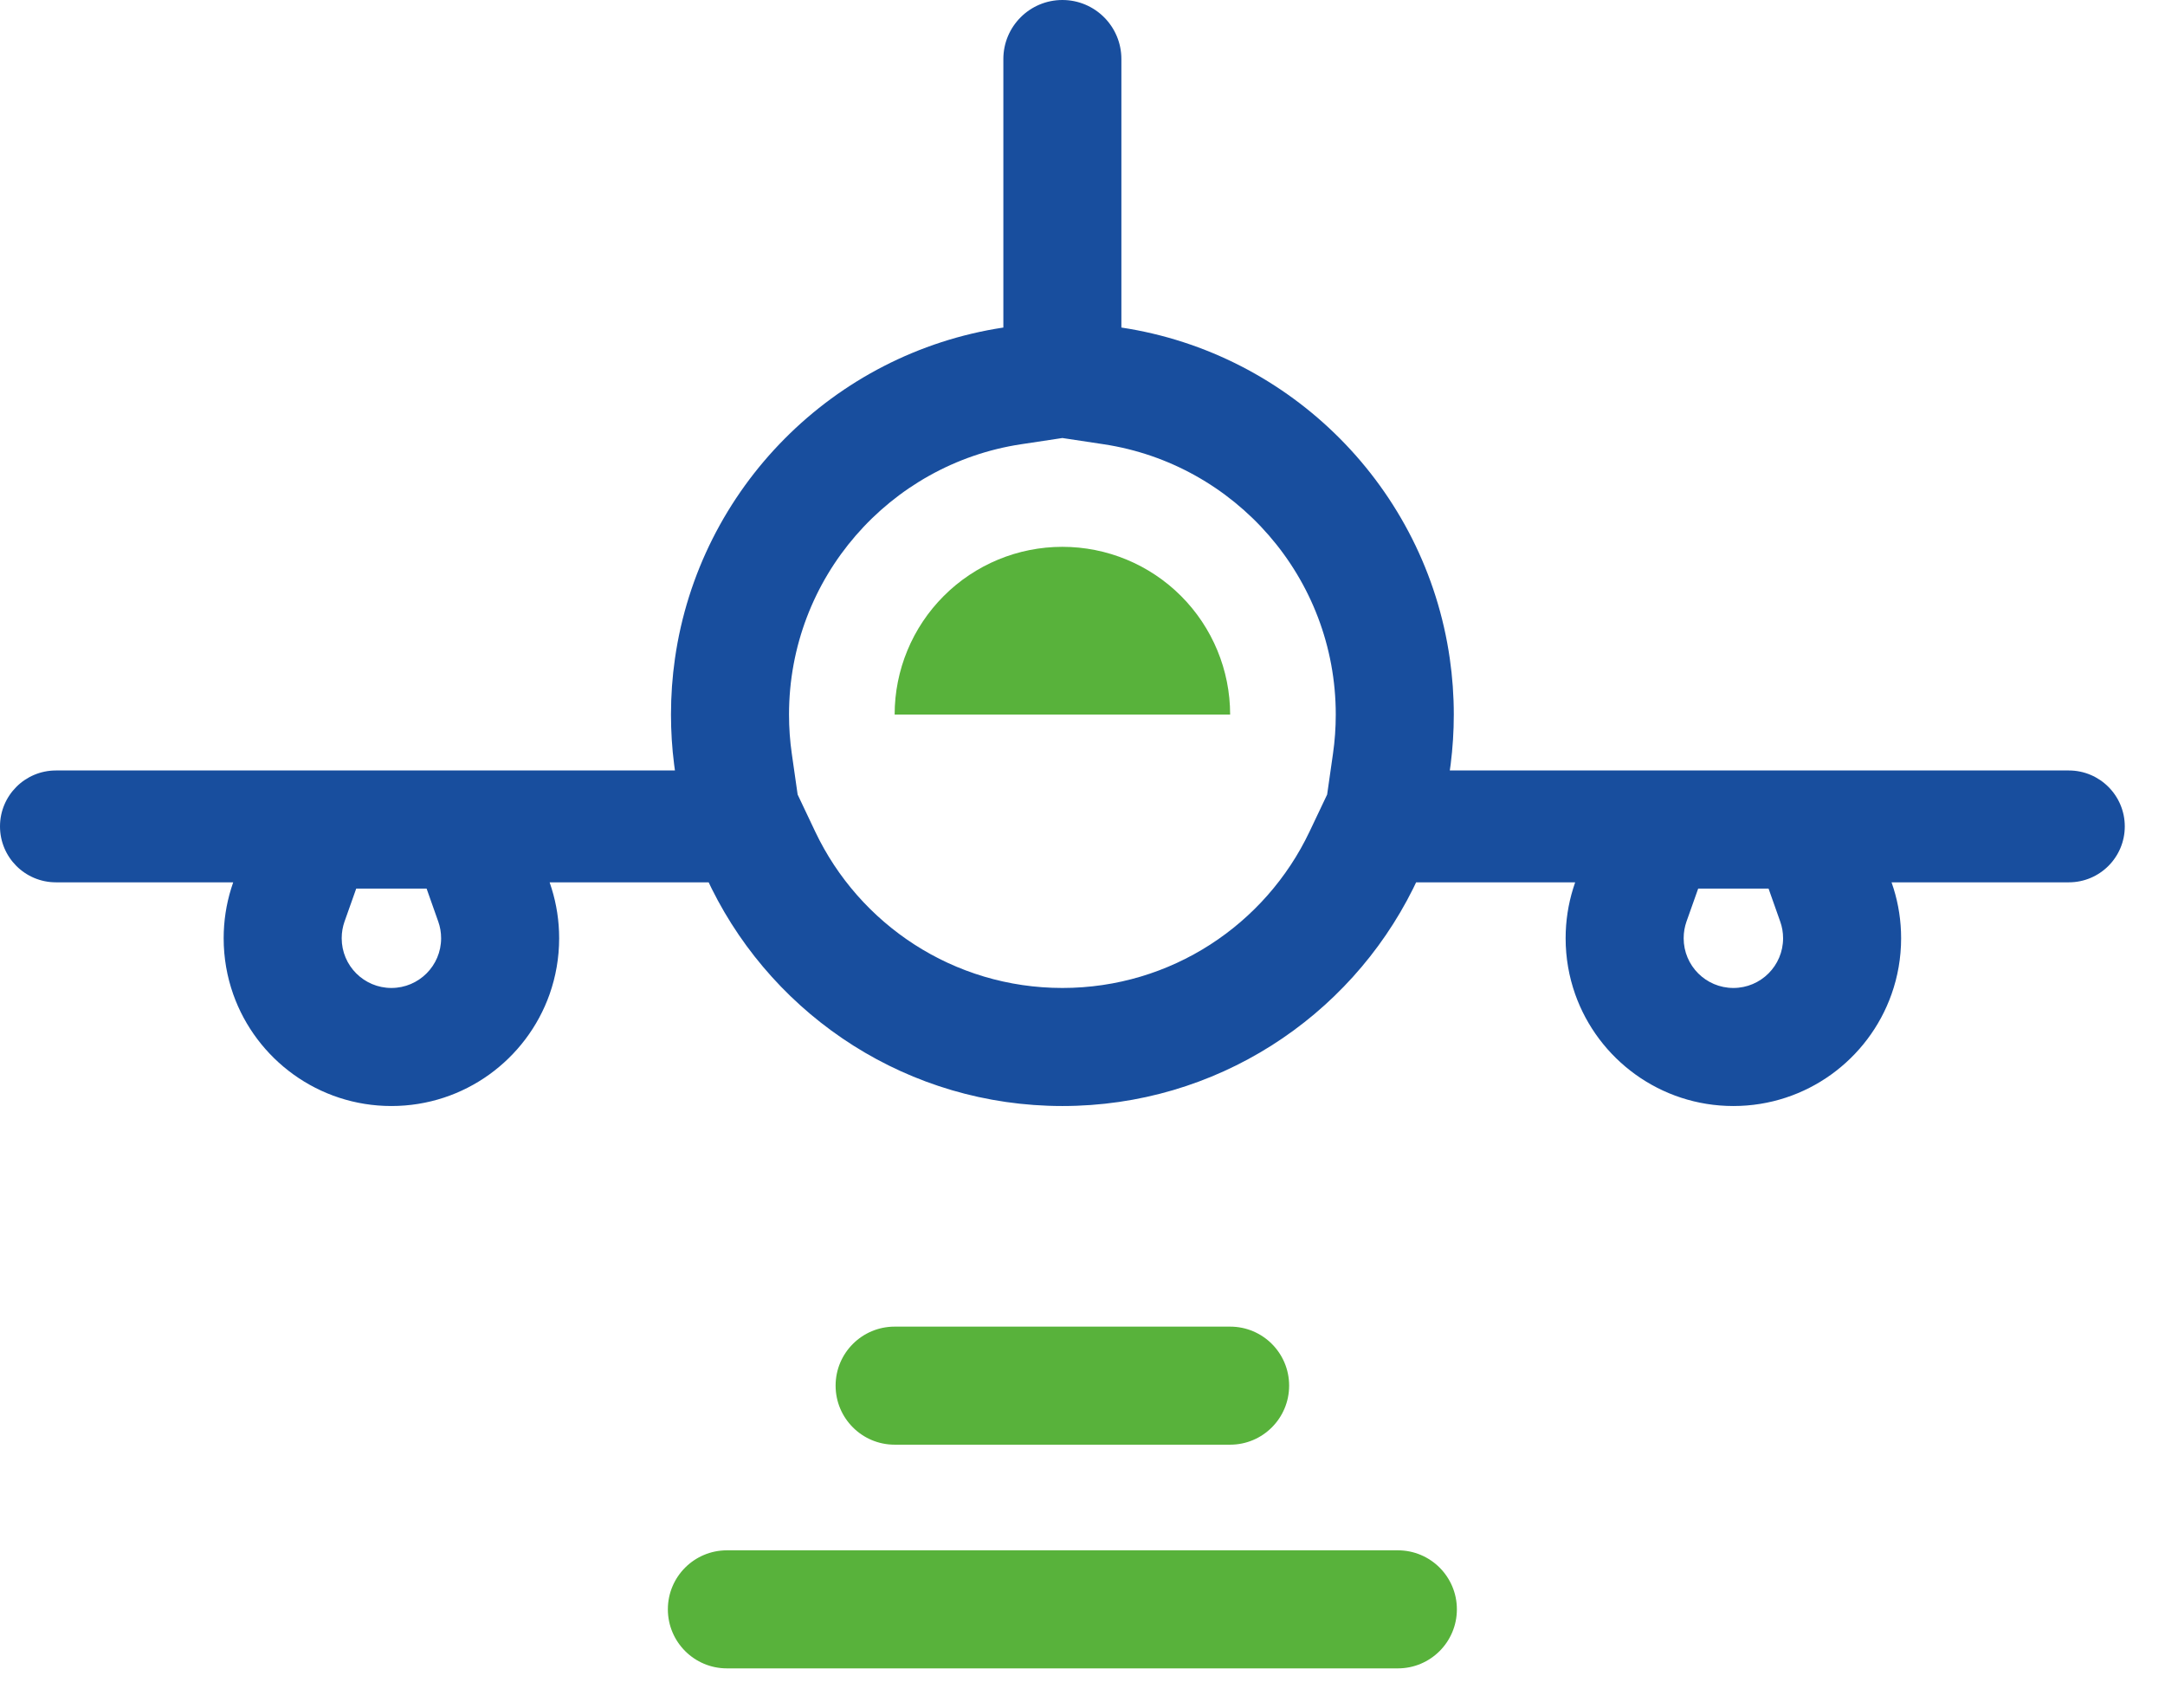
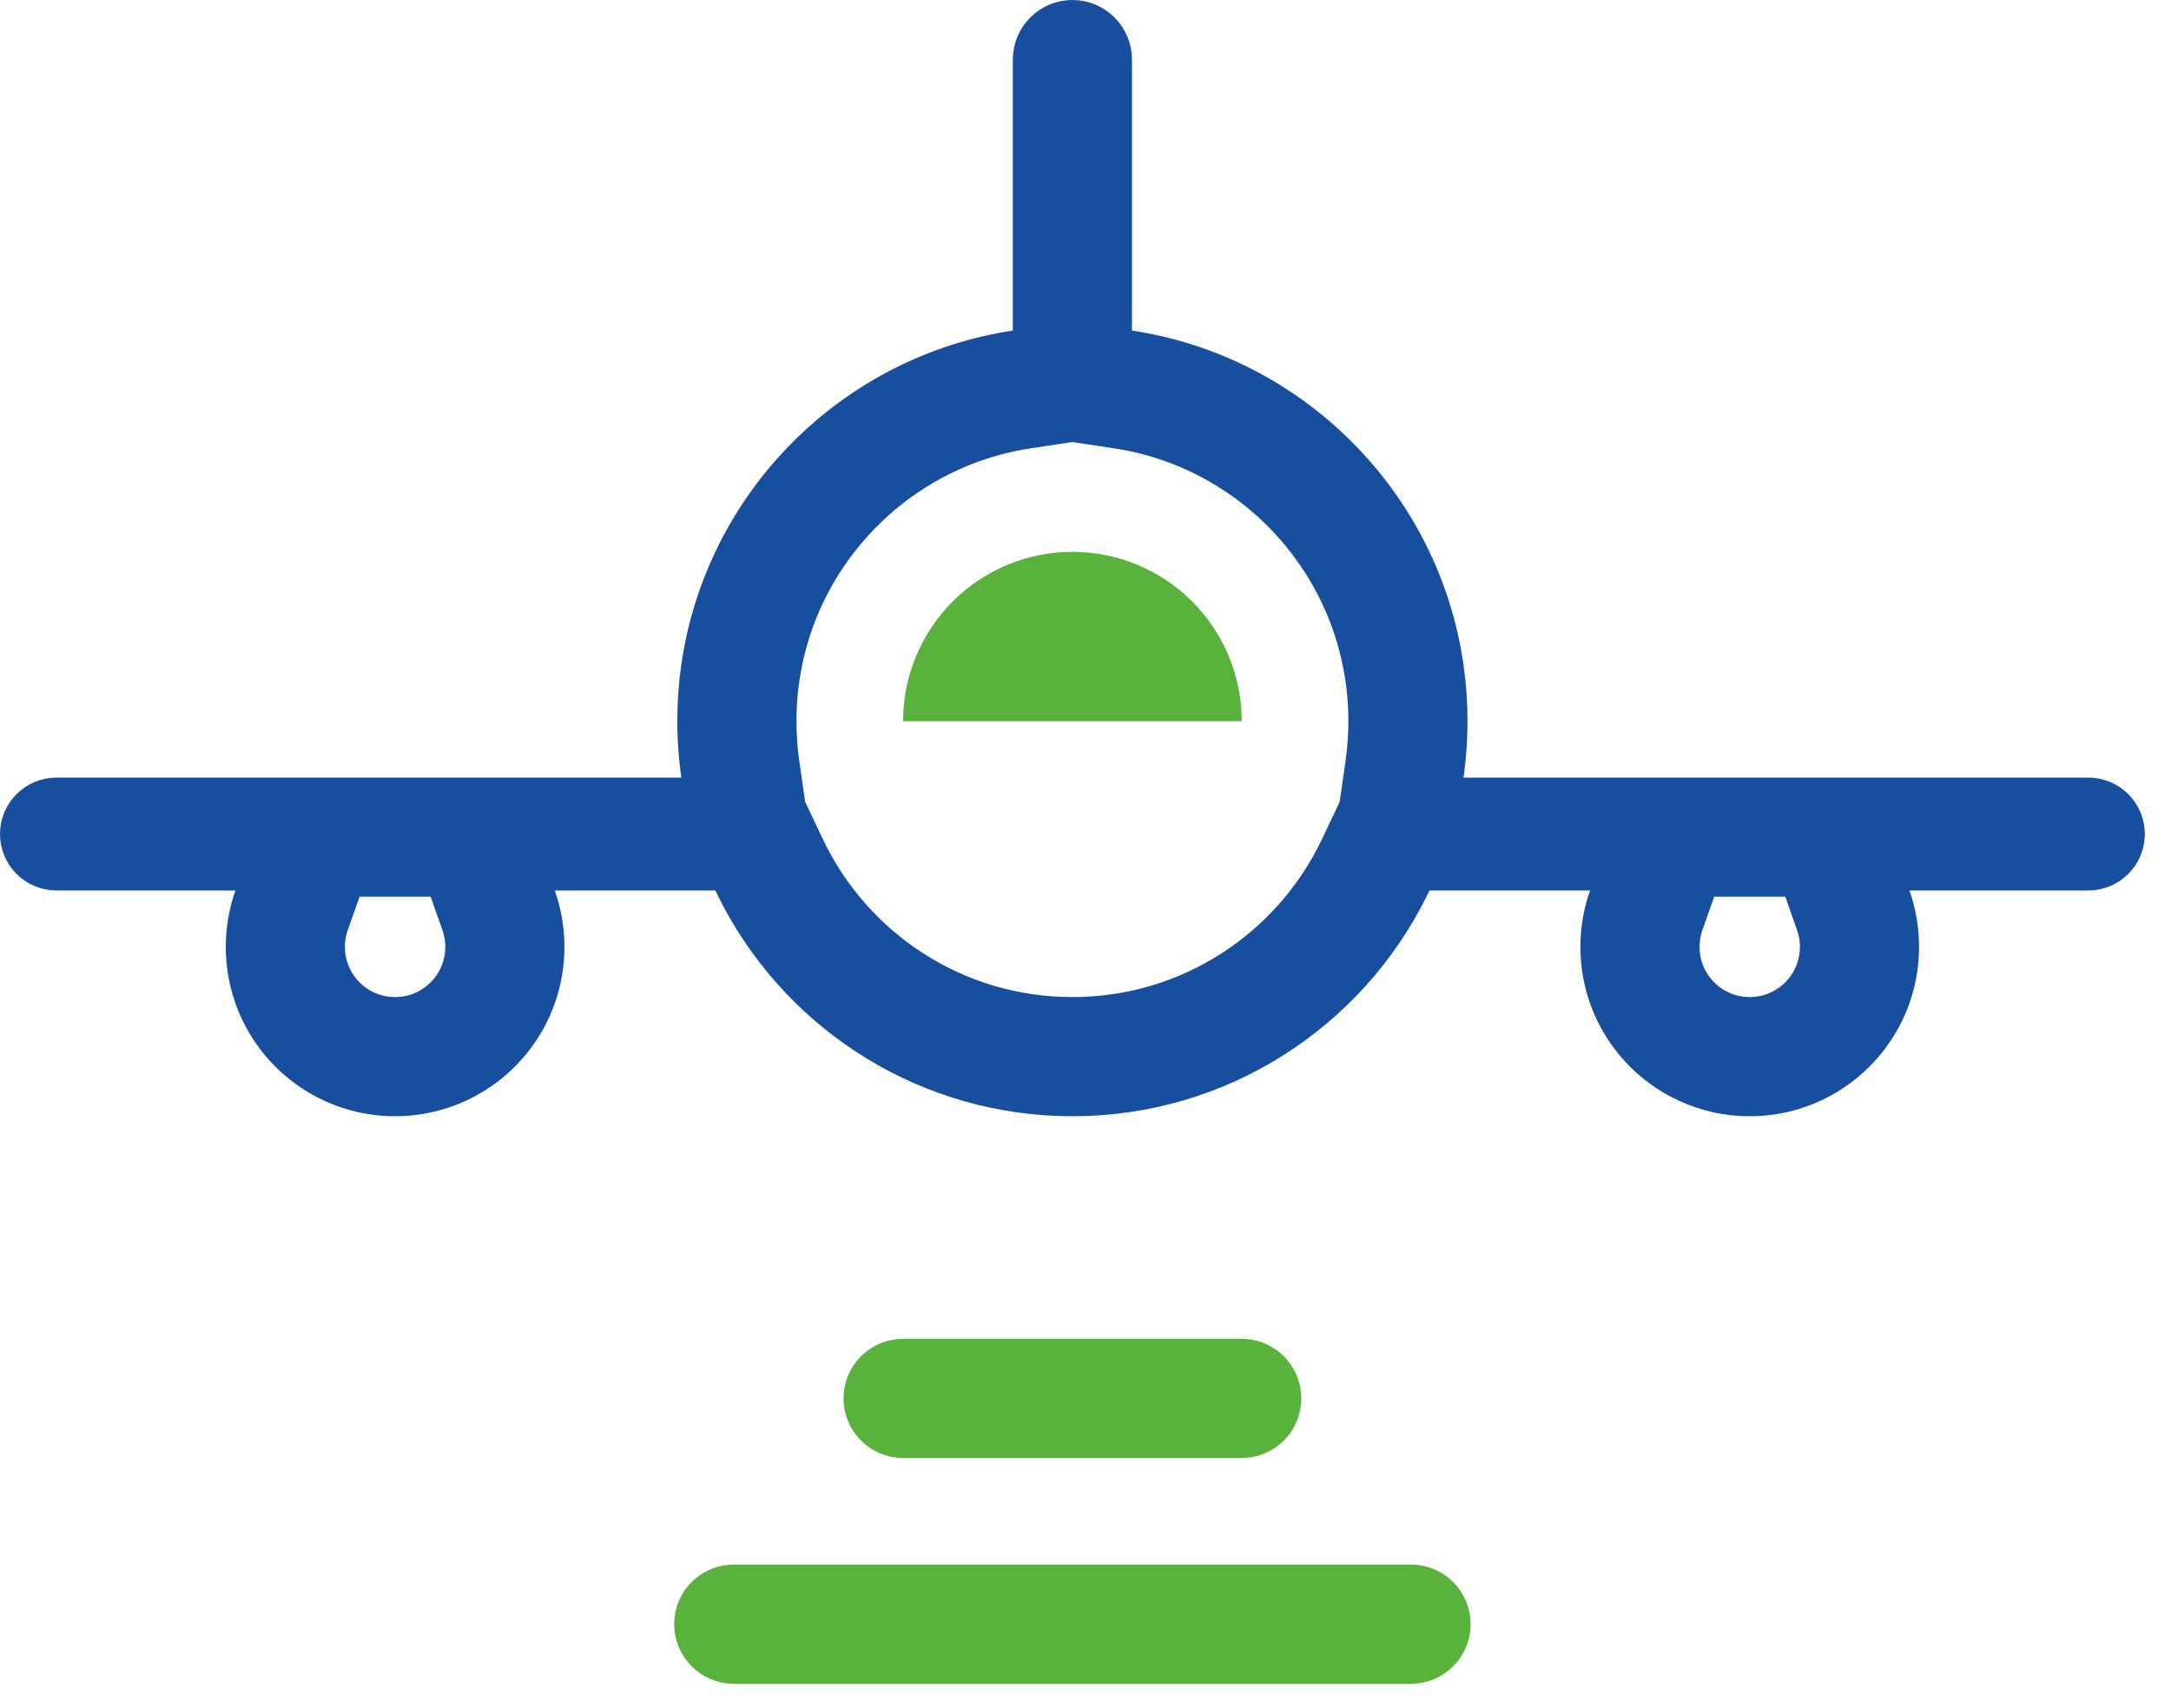
- <svg xmlns="http://www.w3.org/2000/svg" width="52" height="41" viewBox="0 0 52 41" fill="none">
-   <path fill-rule="evenodd" clip-rule="evenodd" d="M26.51 10.669L25.517 10.519L24.523 10.669C21.369 11.146 18.951 13.873 18.951 17.16C18.951 17.482 18.974 17.796 19.018 18.102L19.158 19.081L19.581 19.973C20.638 22.198 22.902 23.726 25.517 23.726C28.132 23.726 30.395 22.198 31.452 19.973L31.876 19.081L32.016 18.102C32.06 17.796 32.083 17.482 32.083 17.16C32.083 13.873 29.664 11.146 26.51 10.669ZM34.822 18.503C34.83 18.454 34.836 18.404 34.843 18.354C34.892 17.963 34.918 17.565 34.918 17.16C34.918 16.704 34.885 16.256 34.822 15.817C34.237 11.725 31.016 8.483 26.934 7.866V1.418C26.934 0.635 26.3 0 25.517 0C24.734 0 24.099 0.635 24.099 1.418V7.866C20.017 8.483 16.796 11.725 16.211 15.817C16.148 16.256 16.116 16.704 16.116 17.16C16.116 17.565 16.141 17.963 16.191 18.354C16.197 18.404 16.204 18.454 16.211 18.503H1.343C0.601 18.503 0 19.105 0 19.846C0 20.588 0.601 21.189 1.343 21.189H5.601C5.584 21.239 5.567 21.288 5.552 21.339C5.435 21.716 5.372 22.117 5.372 22.532C5.372 23.003 5.453 23.455 5.601 23.875C6.154 25.44 7.647 26.561 9.401 26.561C11.155 26.561 12.648 25.44 13.201 23.875C13.349 23.455 13.43 23.003 13.43 22.532C13.43 22.117 13.367 21.716 13.25 21.339C13.235 21.288 13.218 21.239 13.201 21.189H17.021C17.044 21.239 17.069 21.289 17.093 21.339C18.631 24.434 21.826 26.561 25.517 26.561C29.208 26.561 32.402 24.434 33.941 21.339C33.965 21.289 33.989 21.239 34.013 21.189H37.833C37.816 21.239 37.799 21.288 37.784 21.339C37.667 21.716 37.604 22.117 37.604 22.532C37.604 23.003 37.685 23.455 37.833 23.875C38.386 25.44 39.879 26.561 41.633 26.561C43.387 26.561 44.879 25.44 45.432 23.875C45.581 23.455 45.662 23.003 45.662 22.532C45.662 22.117 45.599 21.716 45.482 21.339C45.466 21.288 45.45 21.239 45.432 21.189H49.691C50.432 21.189 51.034 20.588 51.034 19.846C51.034 19.105 50.432 18.503 49.691 18.503H34.822ZM40.788 21.339H42.478L42.759 22.134C42.802 22.255 42.827 22.388 42.827 22.532C42.827 23.192 42.292 23.726 41.633 23.726C40.974 23.726 40.439 23.192 40.439 22.532C40.439 22.388 40.464 22.255 40.506 22.134L40.788 21.339ZM10.246 21.339L10.527 22.134C10.57 22.255 10.595 22.388 10.595 22.532C10.595 23.192 10.06 23.726 9.401 23.726C8.742 23.726 8.207 23.192 8.207 22.532C8.207 22.388 8.232 22.255 8.274 22.134L8.556 21.339H10.246Z" fill="#184E9E" />
-   <path d="M21.488 17.16C21.488 16.092 21.913 15.067 22.668 14.312C23.424 13.556 24.448 13.132 25.517 13.132C26.585 13.132 27.61 13.556 28.366 14.312C29.121 15.067 29.546 16.092 29.546 17.16H25.517H21.488Z" fill="#58B23B" />
-   <path fill-rule="evenodd" clip-rule="evenodd" d="M21.488 31.859C20.705 31.859 20.07 32.493 20.07 33.276C20.07 34.059 20.705 34.694 21.488 34.694H29.546C30.329 34.694 30.963 34.059 30.963 33.276C30.963 32.493 30.329 31.859 29.546 31.859H21.488ZM17.459 37.231C16.676 37.231 16.041 37.865 16.041 38.648C16.041 39.431 16.676 40.066 17.459 40.066H33.575C34.358 40.066 34.992 39.431 34.992 38.648C34.992 37.865 34.358 37.231 33.575 37.231H17.459Z" fill="#58B23B" />
+ <svg xmlns="http://www.w3.org/2000/svg" width="75" height="59" viewBox="0 0 75 59" fill="none">
+   <path d="M37.048 0.75C37.77 0.75 38.356 1.336 38.356 2.059V12.065L38.994 12.162C44.593 13.009 49.013 17.458 49.816 23.071C49.903 23.673 49.947 24.289 49.947 24.915C49.947 25.47 49.912 26.017 49.844 26.553C49.835 26.622 49.826 26.691 49.816 26.759L49.694 27.615H72.145C72.808 27.615 73.346 28.153 73.346 28.815C73.346 29.478 72.808 30.015 72.145 30.015H64.903L65.257 31.015L65.319 31.204C65.467 31.68 65.546 32.188 65.546 32.715C65.546 33.238 65.468 33.741 65.322 34.214L65.256 34.415C64.555 36.397 62.665 37.815 60.446 37.815C58.227 37.814 56.337 36.397 55.637 34.415C55.449 33.884 55.347 33.312 55.347 32.715C55.347 32.188 55.427 31.681 55.574 31.204C55.594 31.14 55.615 31.077 55.637 31.015L55.99 30.015H48.91L48.707 30.442C48.674 30.512 48.641 30.58 48.607 30.646L48.606 30.648C46.495 34.897 42.111 37.815 37.048 37.815C32.142 37.815 27.875 35.076 25.693 31.042L25.489 30.648C25.455 30.579 25.422 30.511 25.39 30.443L25.186 30.015H18.105L18.459 31.015C18.481 31.078 18.502 31.14 18.521 31.203C18.669 31.68 18.749 32.188 18.749 32.715C18.749 33.312 18.646 33.884 18.459 34.415C17.759 36.397 15.868 37.814 13.649 37.815C11.43 37.815 9.54 36.397 8.84 34.415C8.652 33.884 8.55 33.312 8.55 32.715C8.55 32.188 8.63 31.68 8.777 31.203C8.797 31.14 8.818 31.078 8.84 31.015L9.192 30.015H1.95C1.288 30.015 0.75 29.478 0.75 28.815C0.75 28.153 1.288 27.615 1.95 27.615H24.401L24.279 26.759C24.269 26.69 24.26 26.622 24.252 26.556V26.554L24.207 26.149C24.169 25.743 24.148 25.331 24.148 24.915C24.148 24.289 24.193 23.673 24.279 23.071C25.082 17.458 29.502 13.009 35.102 12.162L35.739 12.065V2.059C35.739 1.336 36.325 0.75 37.048 0.75ZM11.715 30.731L11.307 31.887C11.217 32.141 11.166 32.419 11.166 32.715C11.166 34.086 12.278 35.198 13.649 35.198C15.021 35.198 16.133 34.086 16.133 32.715C16.133 32.419 16.082 32.141 15.992 31.887L15.584 30.731L15.407 30.231H11.892L11.715 30.731ZM36.935 14.53L35.493 14.749C30.552 15.496 26.765 19.767 26.765 24.915C26.765 25.417 26.8 25.909 26.869 26.389L27.072 27.81L27.089 27.922L27.138 28.025L27.753 29.32C29.407 32.803 32.952 35.198 37.048 35.198C41.144 35.198 44.688 32.803 46.343 29.32L46.958 28.025L47.007 27.922L47.023 27.81L47.227 26.389V26.388C47.295 25.909 47.331 25.417 47.331 24.915C47.331 19.767 43.543 15.496 38.602 14.749L37.16 14.53L37.048 14.514L36.935 14.53ZM58.513 30.731L58.103 31.887C58.014 32.141 57.964 32.419 57.964 32.715C57.964 34.086 59.075 35.198 60.446 35.198C61.818 35.198 62.93 34.086 62.93 32.715C62.93 32.419 62.879 32.141 62.789 31.887L62.381 30.731L62.204 30.231H58.69L58.513 30.731Z" fill="#184E9E" stroke="#184E9E" stroke-width="1.5" />
+   <path d="M31.198 24.915C31.198 23.364 31.815 21.876 32.912 20.779C34.009 19.682 35.496 19.066 37.048 19.066C38.599 19.066 40.087 19.682 41.184 20.779C42.281 21.876 42.898 23.364 42.898 24.915H37.048H31.198Z" fill="#58B23B" />
+   <path d="M25.349 54.555H48.747C49.607 54.555 50.304 55.253 50.305 56.113C50.305 56.974 49.608 57.671 48.747 57.672H25.349C24.488 57.672 23.79 56.974 23.79 56.113C23.79 55.252 24.488 54.555 25.349 54.555ZM31.198 46.755H42.898C43.758 46.756 44.456 47.453 44.456 48.314C44.456 49.175 43.758 49.872 42.898 49.872H31.198C30.338 49.872 29.64 49.175 29.64 48.314C29.64 47.453 30.338 46.755 31.198 46.755Z" fill="#58B23B" stroke="#58B23B" />
</svg>
